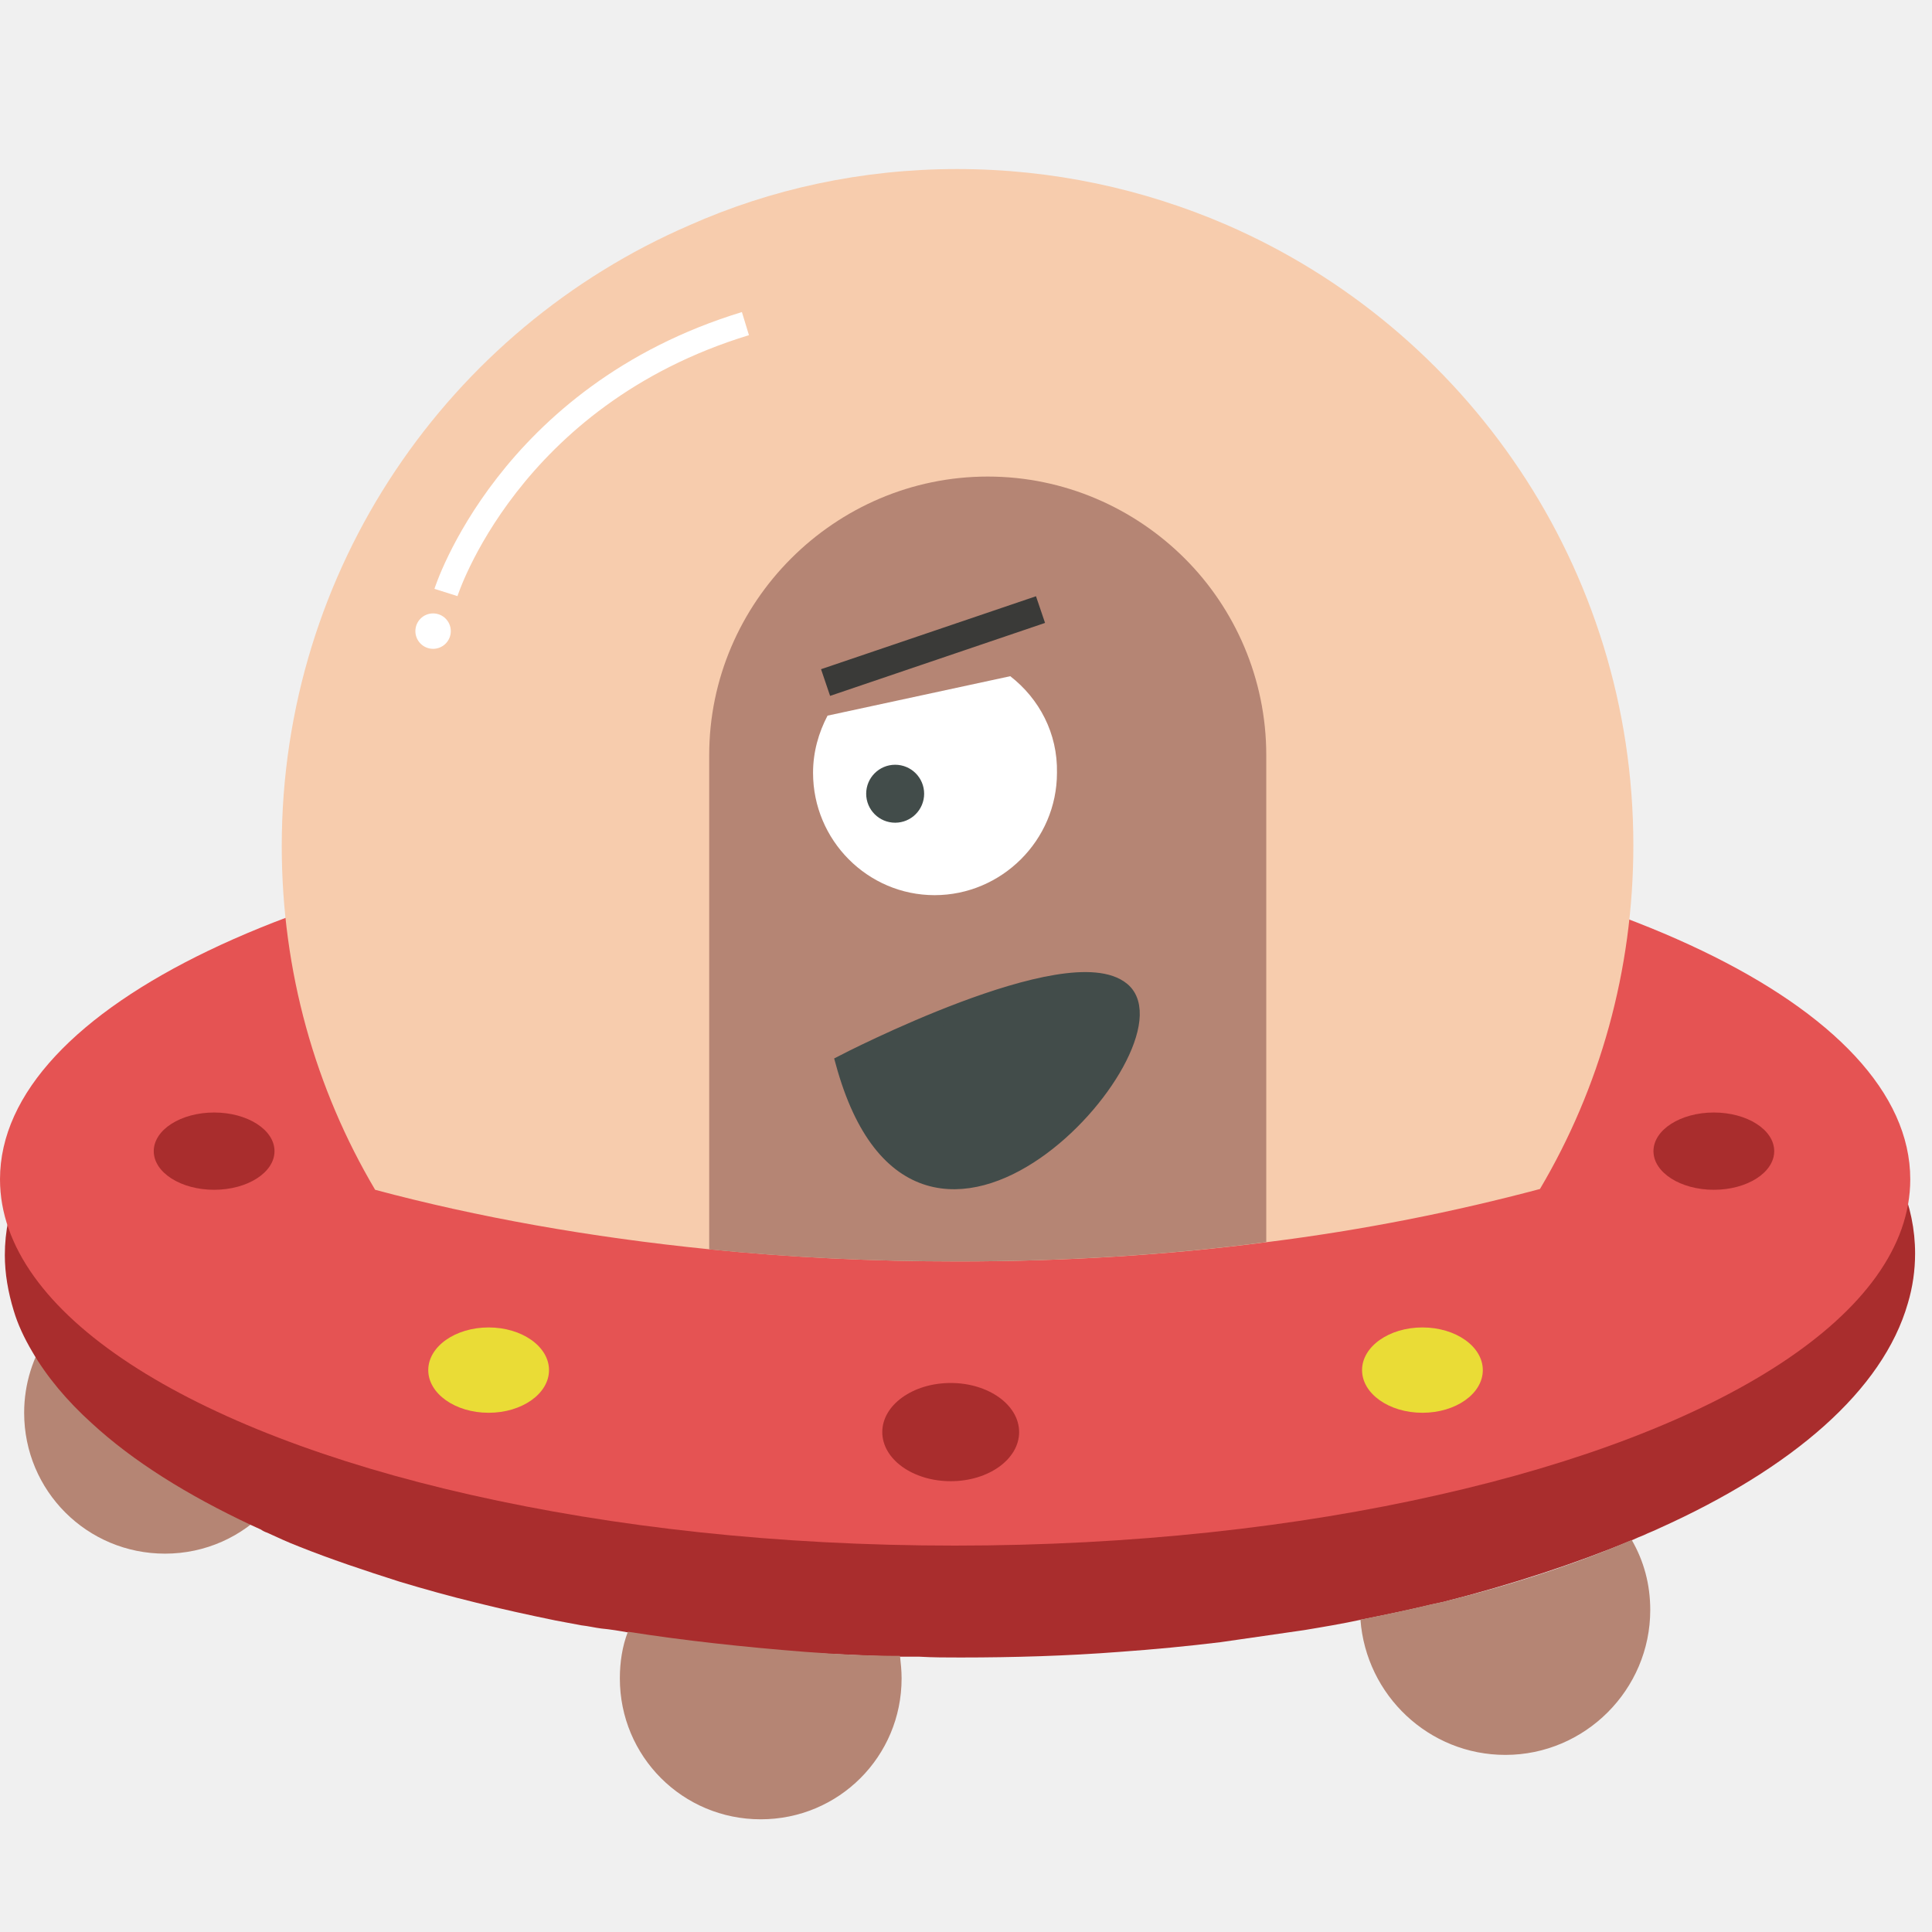
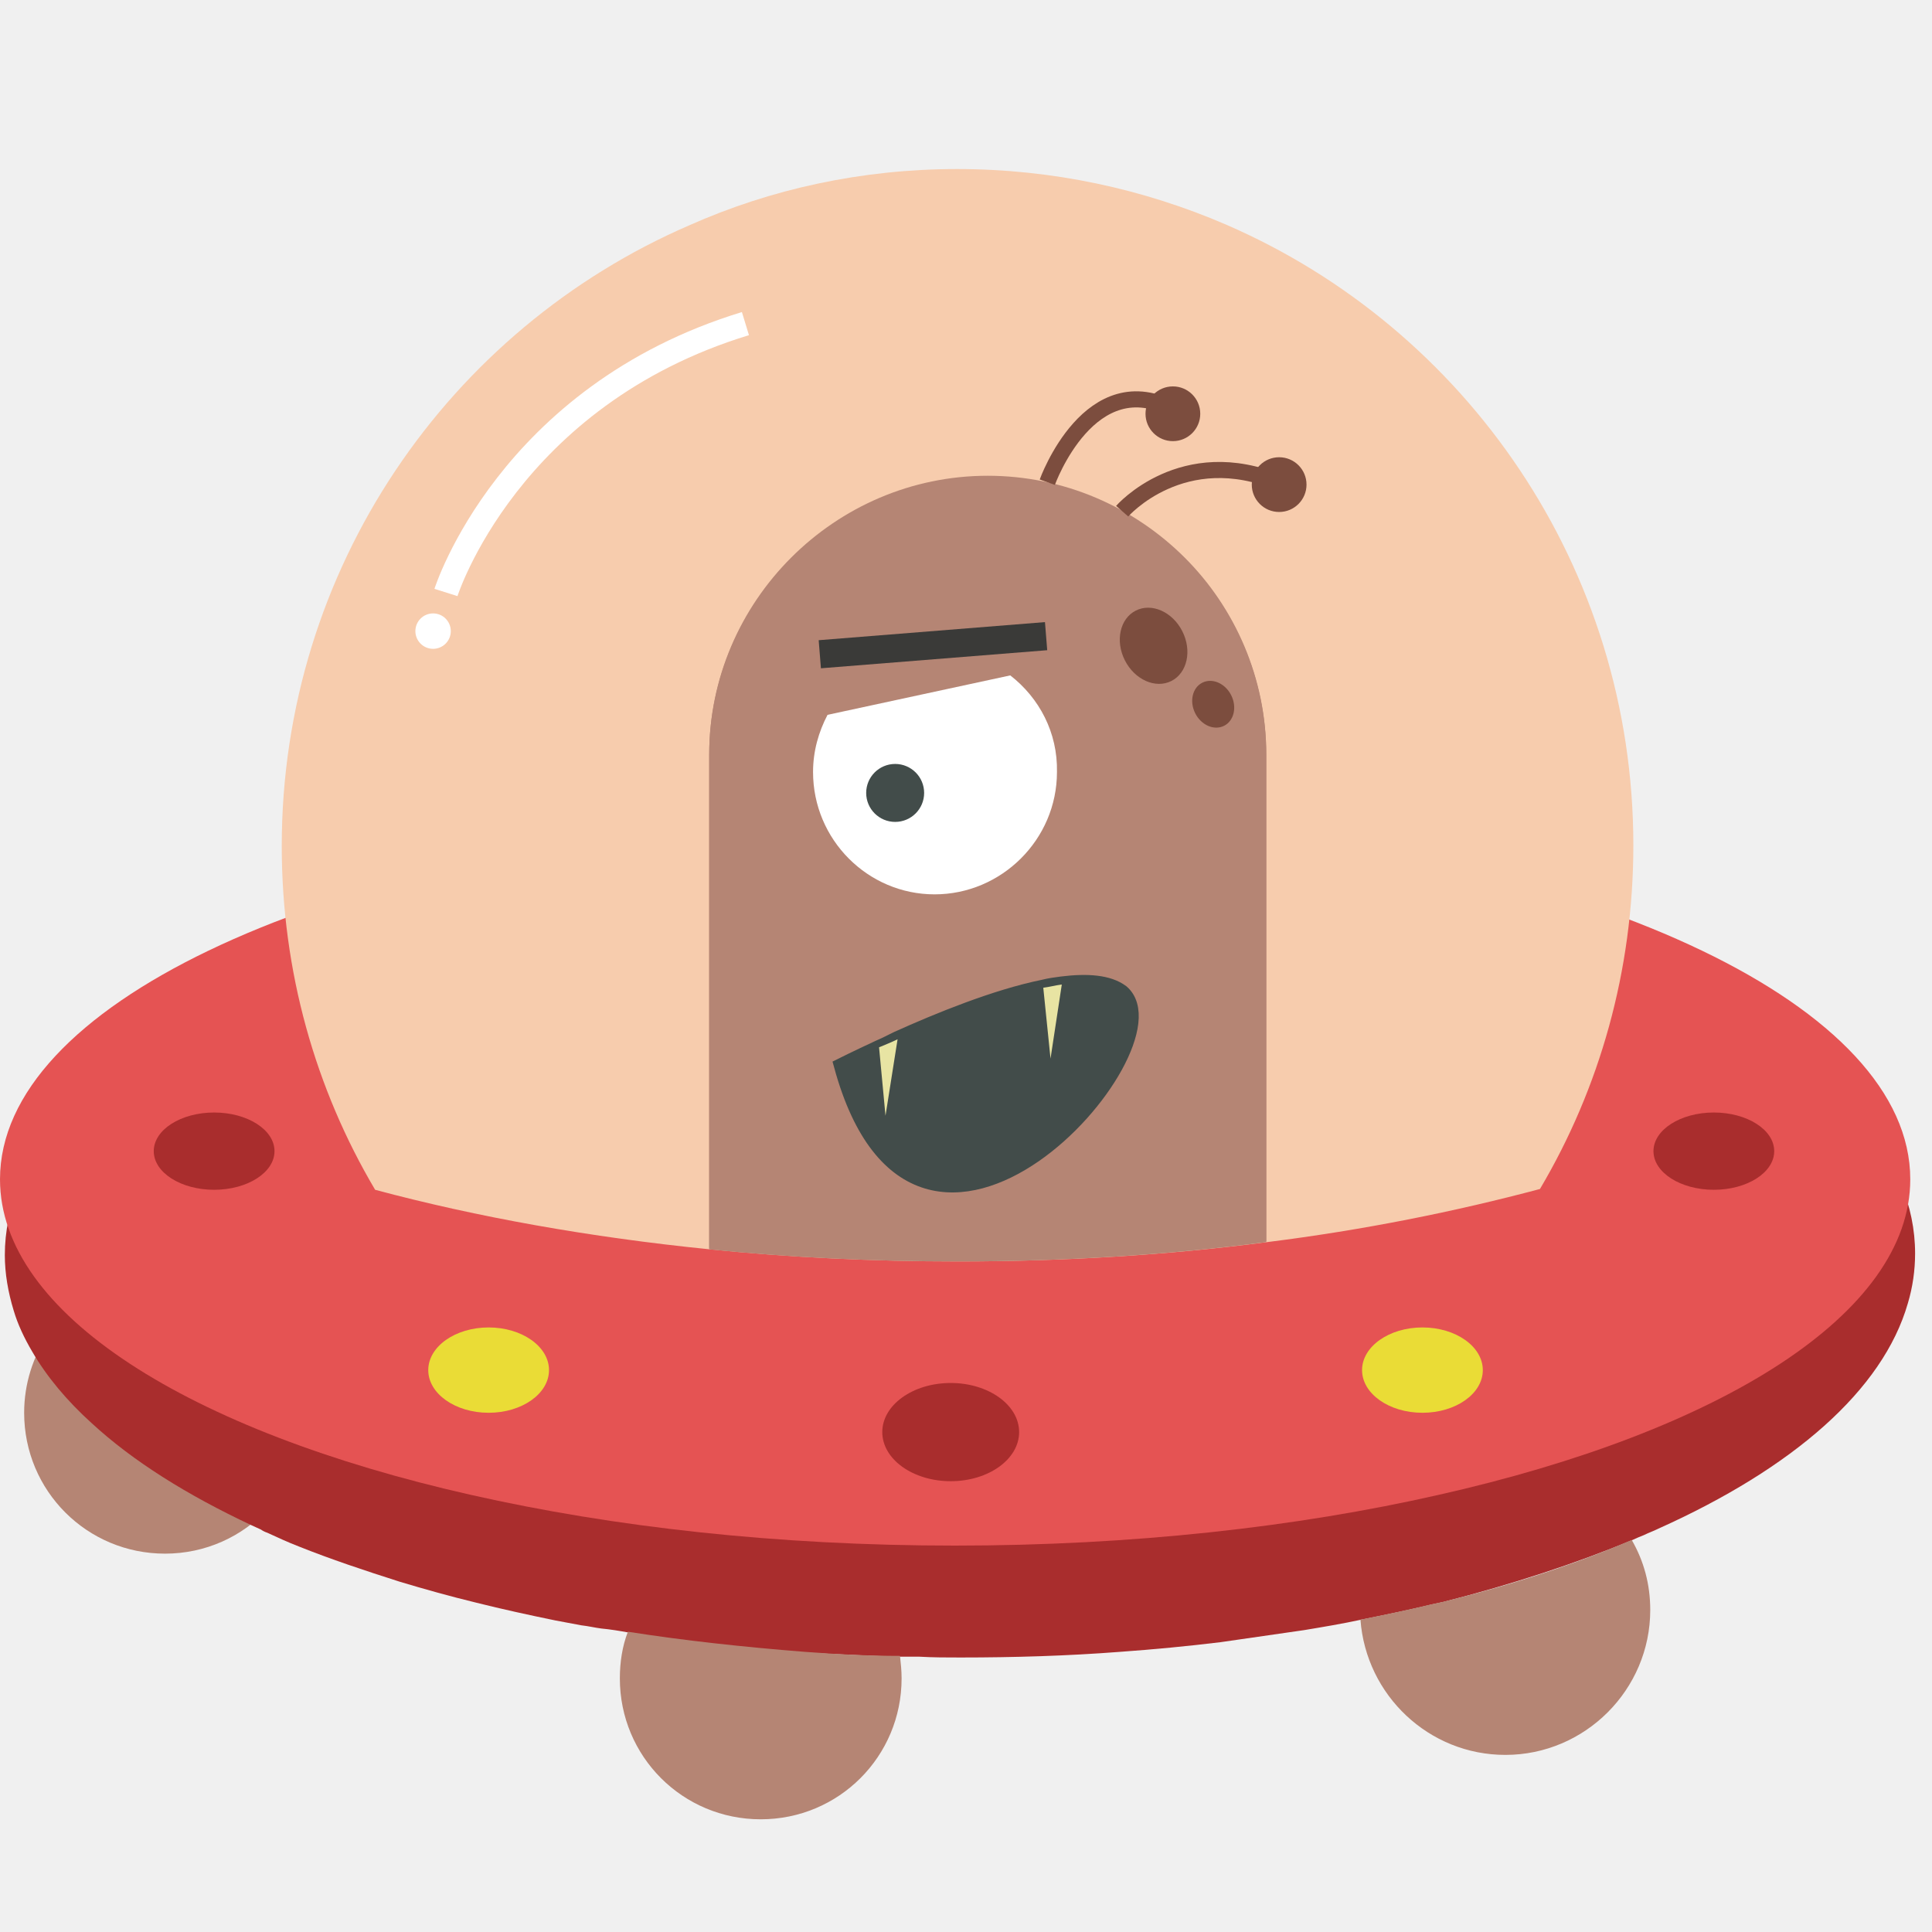
<svg xmlns="http://www.w3.org/2000/svg" version="1.1" id="Layer_1" x="0px" y="0px" viewBox="0 0 240 240" style="enable-background:new 0 0 240 240;" xml:space="preserve">
  <style type="text/css">
	.st0{fill:#B58574;}
	.st1{fill:#A92D2D;}
	.st2{fill:#FFFFFF;stroke:#000000;stroke-miterlimit:10;}
	.st3{display:none;fill:#FFFFFF;stroke:#000000;stroke-width:2;stroke-miterlimit:10;}
	.st4{fill:#E55353;}
	.st5{fill:#EADC36;}
	.st6{fill:#F7CCAD;}
	.st7{fill:none;stroke:#FFFFFF;stroke-width:3;stroke-miterlimit:10;}
	.st8{fill:#FFFFFF;}
	.st9{fill:#3A3A38;}
	.st10{fill:#424C4A;stroke:#424C4A;stroke-width:2;stroke-miterlimit:10;}
+ 	.st11{fill:#7C4D3E;}
+ 	.st12{fill:none;stroke:#7C4D3E;stroke-width:2;stroke-miterlimit:10;}
+ 	.st13{fill:#E8E4A3;}
</style>
  <path class="st0" d="M33.3,187.4c-3.2,3.5-7.8,5.6-12.8,5.6C10.8,193,3,185.2,3,175.5c0-3.6,1.1-7,3-9.8c1.8,3.1,4.3,6.1,7.4,8.9  C18.5,179.3,25.2,183.6,33.3,187.4z" />
  <path class="st1" d="M237.9,155.7c0,2.1-0.3,4.2-0.9,6.2c-3.1,10.8-14.3,20.5-31,28c-0.6,0.3-1.2,0.5-1.8,0.8  c-0.5,0.2-1,0.4-1.4,0.6c-7,2.9-14.9,5.5-23.5,7.7c-0.5,0.1-0.9,0.2-1.4,0.3c-2.9,0.7-5.8,1.3-8.8,1.9c-2.3,0.5-4.7,0.9-7.1,1.3  c-3.4,0.5-6.9,1-10.4,1.5c-4.1,0.5-8.3,0.9-12.5,1.2c-6.5,0.5-13.1,0.7-19.8,0.7c-1.7,0-3.4,0-5.1-0.1c-0.8,0-1.5,0-2.3,0  c-4-0.1-7.9-0.3-11.8-0.5c-7.6-0.5-15-1.3-22-2.5c-1.1-0.2-2.3-0.4-3.4-0.5c-0.8-0.1-1.6-0.3-2.5-0.4c-1.1-0.2-2.1-0.4-3.2-0.6  c-3.4-0.7-6.6-1.4-9.8-2.2c-3.3-0.8-6.5-1.7-9.5-2.6c-4.4-1.4-8.6-2.8-12.6-4.4c-1.3-0.5-2.6-1.1-3.9-1.7c-0.3-0.1-0.5-0.2-0.8-0.4  c-0.4-0.2-0.7-0.3-1.1-0.5c-8.1-3.8-14.8-8-19.9-12.7c-3.1-2.8-5.6-5.8-7.4-8.9c-1-1.7-1.8-3.4-2.3-5.1c-0.7-2.3-1.1-4.6-1.1-6.9  c0-23.6,38.8-43.5,90.9-48.8c8.9-0.9,18.2-1.4,27.7-1.4s18.8,0.5,27.7,1.4C199.1,112.2,237.9,132,237.9,155.7z" />
  <path class="st2" d="M40.4,86.1" />
  <path class="st3" d="M130.1,131.1c-1.2-1.4-4-1.8-6.8-0.9c-3.4,1.1-5.7,3.6-5,5.7c0,0,0,0.1,0,0.1  C122.1,137,126.4,134.4,130.1,131.1z" />
  <path class="st4" d="M237.3,146.5c0,16.7-23.5,31.3-58.6,39.2c-17.6,4-38.1,6.3-60.1,6.3s-42.4-2.3-60.1-6.3  C23.5,177.8,0,163.2,0,146.5C0,125,38.8,107,90.9,102.2c8.9-0.8,18.2-1.3,27.7-1.3s18.8,0.4,27.7,1.3  C198.6,107,237.3,125,237.3,146.5z" />
  <ellipse class="st1" cx="26.6" cy="143" rx="7.5" ry="4.8" />
  <ellipse class="st1" cx="212.9" cy="143" rx="7.5" ry="4.8" />
  <ellipse class="st5" cx="60.7" cy="170.2" rx="7.5" ry="5.3" />
  <ellipse class="st5" cx="176.7" cy="170.2" rx="7.5" ry="5.3" />
  <ellipse class="st1" cx="118.1" cy="177.9" rx="8.5" ry="6.1" />
  <path class="st2" d="M64.9,89.3" />
  <g>
    <path class="st6" d="M202.9,105c0,15.6-4.2,30.2-11.6,42.7c-10.5,2.8-21.9,5.1-33.9,6.6c-12.2,1.6-25.1,2.4-38.4,2.4   c-10.6,0-20.9-0.5-30.8-1.5c-14.9-1.5-28.9-4-41.6-7.4c-7.4-12.5-11.6-27.1-11.6-42.7c0-34.5,20.8-64.2,50.6-77.1   C95.7,23.5,107,21,118.9,21s23.2,2.5,33.4,6.9C182.1,40.8,202.9,70.5,202.9,105z" />
    <g>
      <path class="st7" d="M55.4,73.6c0,0,7.7-24.4,37.2-33.4" />
      <circle class="st8" cx="53.8" cy="78.4" r="2.2" />
    </g>
  </g>
  <path class="st0" d="M157.3,93.8v60.5c-12.2,1.6-25.1,2.4-38.4,2.4c-10.6,0-20.9-0.5-30.8-1.5c0-0.3,0-0.5,0-0.8V93.8  c0-19,15.6-34.6,34.6-34.6c9.5,0,18.2,3.9,24.5,10.2C153.4,75.6,157.3,84.3,157.3,93.8z" />
  <path class="st8" d="M125.5,84l-22.7,4.9c-1.1,2.1-1.8,4.5-1.8,7.1c0,8.4,6.8,15.2,15.1,15.2s15.2-6.8,15.2-15.2  C131.4,91.1,129.1,86.8,125.5,84z" />
  <rect x="101.8" y="78.5" transform="matrix(0.9469 -0.3214 0.3214 0.9469 -19.632 41.5174)" class="st9" width="28.2" height="3.5" />
  <path class="st10" d="M104.8,132c0,0,28-14.5,34.6-9C147.2,129.5,114.4,167,104.8,132z" />
  <circle class="st10" cx="111.2" cy="98.6" r="2.6" />
  <path class="st0" d="M205,200c0,9.9-8.1,18-18,18c-9.5,0-17.3-7.4-18-16.8c3-0.6,5.9-1.2,8.8-1.9c0.5-0.1,0.9-0.2,1.4-0.3  c8.6-2.1,16.5-4.7,23.5-7.7C204.2,193.9,205,196.8,205,200z" />
  <path class="st0" d="M112,208.5c0,9.7-7.8,17.5-17.5,17.5S77,218.2,77,208.5c0-2,0.3-4,1-5.8c7,1.1,14.4,1.9,22,2.5  c3.9,0.3,7.8,0.5,11.8,0.5C111.9,206.6,112,207.5,112,208.5z" />
+   <path class="st0" d="M157.3,93.7v60.5c-12.2,1.6-25.1,2.4-38.4,2.4c-10.6,0-20.9-0.5-30.8-1.5c0-0.3,0-0.5,0-0.8V93.7  c0-19,15.6-34.6,34.6-34.6c9.5,0,18.2,3.9,24.5,10.2C153.4,75.5,157.3,84.2,157.3,93.7z" />
+   <g>
+     <rect x="101.8" y="78.4" transform="matrix(0.9968 -7.967826e-02 7.967826e-02 0.9968 -6.0211 9.4902)" class="st9" width="28.2" height="3.5" />
+     <g>
+       <path class="st8" d="M125.5,83.9l-22.7,4.9c-1.1,2.1-1.8,4.5-1.8,7.1c0,8.4,6.8,15.2,15.1,15.2s15.2-6.8,15.2-15.2    C131.4,91,129.1,86.7,125.5,83.9z" />
+       <circle class="st10" cx="111.2" cy="98.5" r="2.6" />
+     </g>
+   </g>
+   <g>
+     <ellipse transform="matrix(0.8921 -0.4518 0.4518 0.8921 -20.7686 73.4181)" class="st11" cx="143.3" cy="80.2" rx="4" ry="4.9" />
+     <ellipse transform="matrix(0.8921 -0.4518 0.4518 0.8921 -23.2637 77.5116)" class="st11" cx="150.7" cy="87.5" rx="2.5" ry="3" />
+   </g>
+   <g>
+     <path class="st12" d="M130.1,59.9c0,0,5.3-14.8,15.9-8.9" />
+     <circle class="st11" cx="145.7" cy="51.4" r="3.4" />
+   </g>
+   <path class="st12" d="M139.4,63.5c0,0,7.5-8.6,19.6-3.5" />
+   <circle class="st11" cx="158.9" cy="60.2" r="3.4" />
+   <g>
+     <path class="st10" d="M104.6,132.4c0,0,1.8-0.9,4.6-2.2c0.7-0.3,1.5-0.7,2.3-1.1c5.1-2.3,12.2-5.2,18.1-6.4   c0.8-0.2,1.5-0.3,2.3-0.4c3.2-0.4,5.8-0.2,7.4,1C147,129.9,114.2,167.4,104.6,132.4z" />
+     <path class="st13" d="M111.5,129.1l-1.5,9.5l-0.8-8.5C109.9,129.8,110.7,129.5,111.5,129.1z" />
+     <path class="st13" d="M131.9,122.3l-1.4,9.2l-0.9-8.8C130.4,122.6,131.1,122.4,131.9,122.3z" />
+   </g>
</svg>
